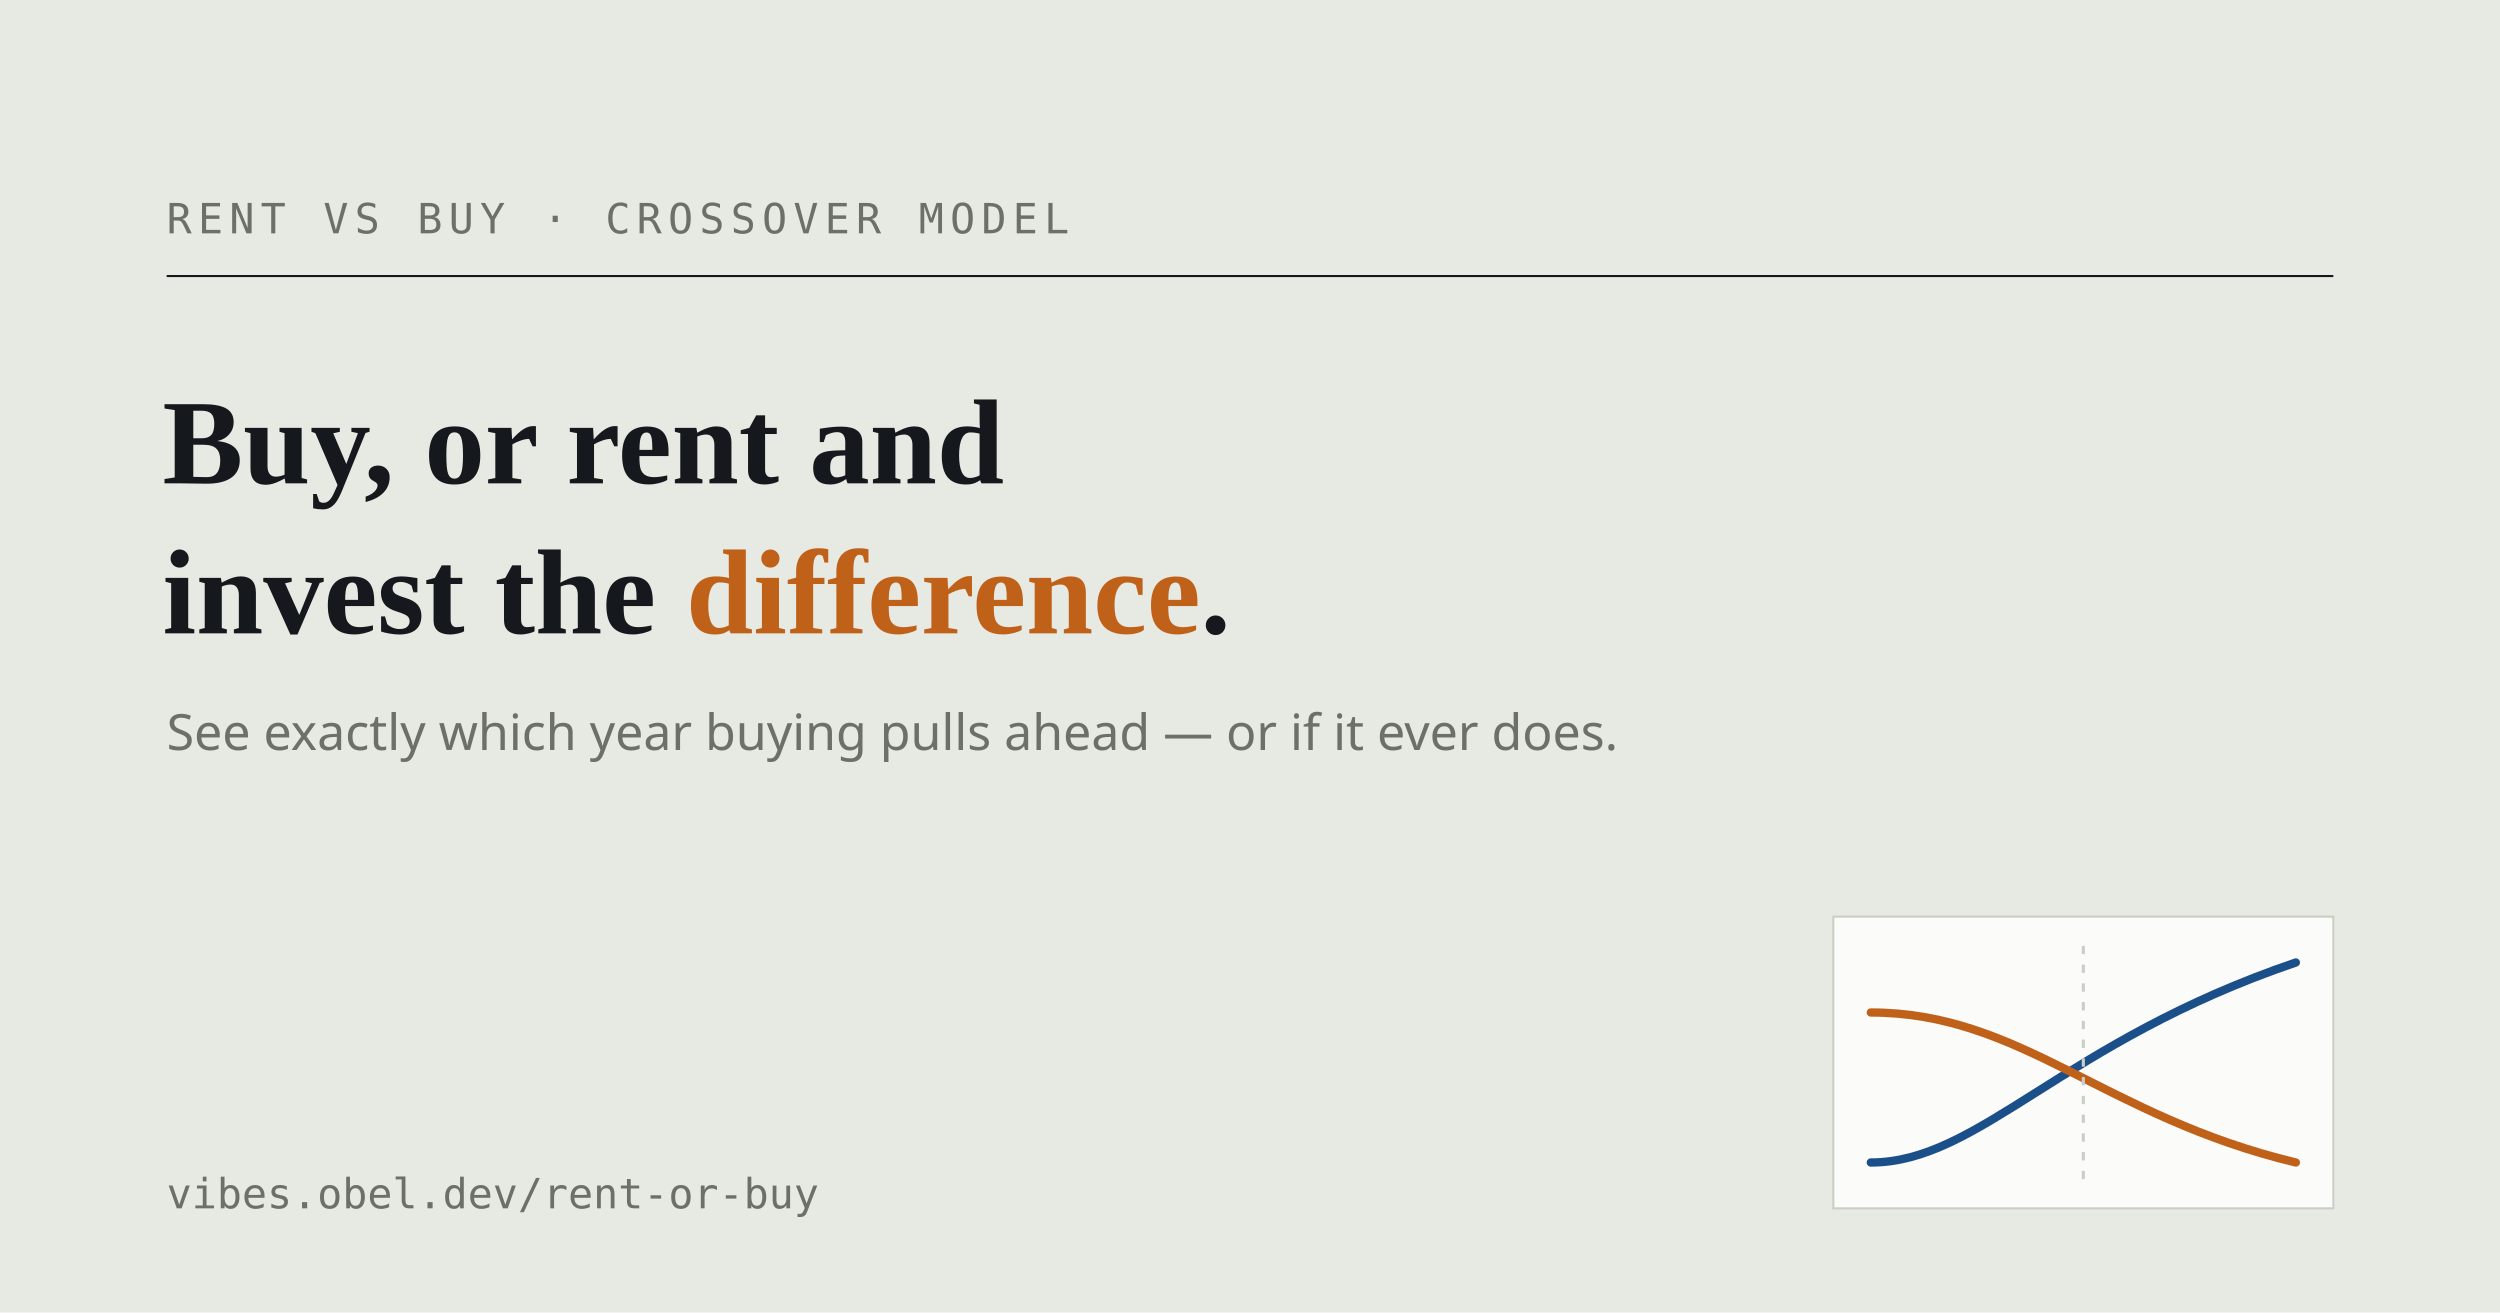
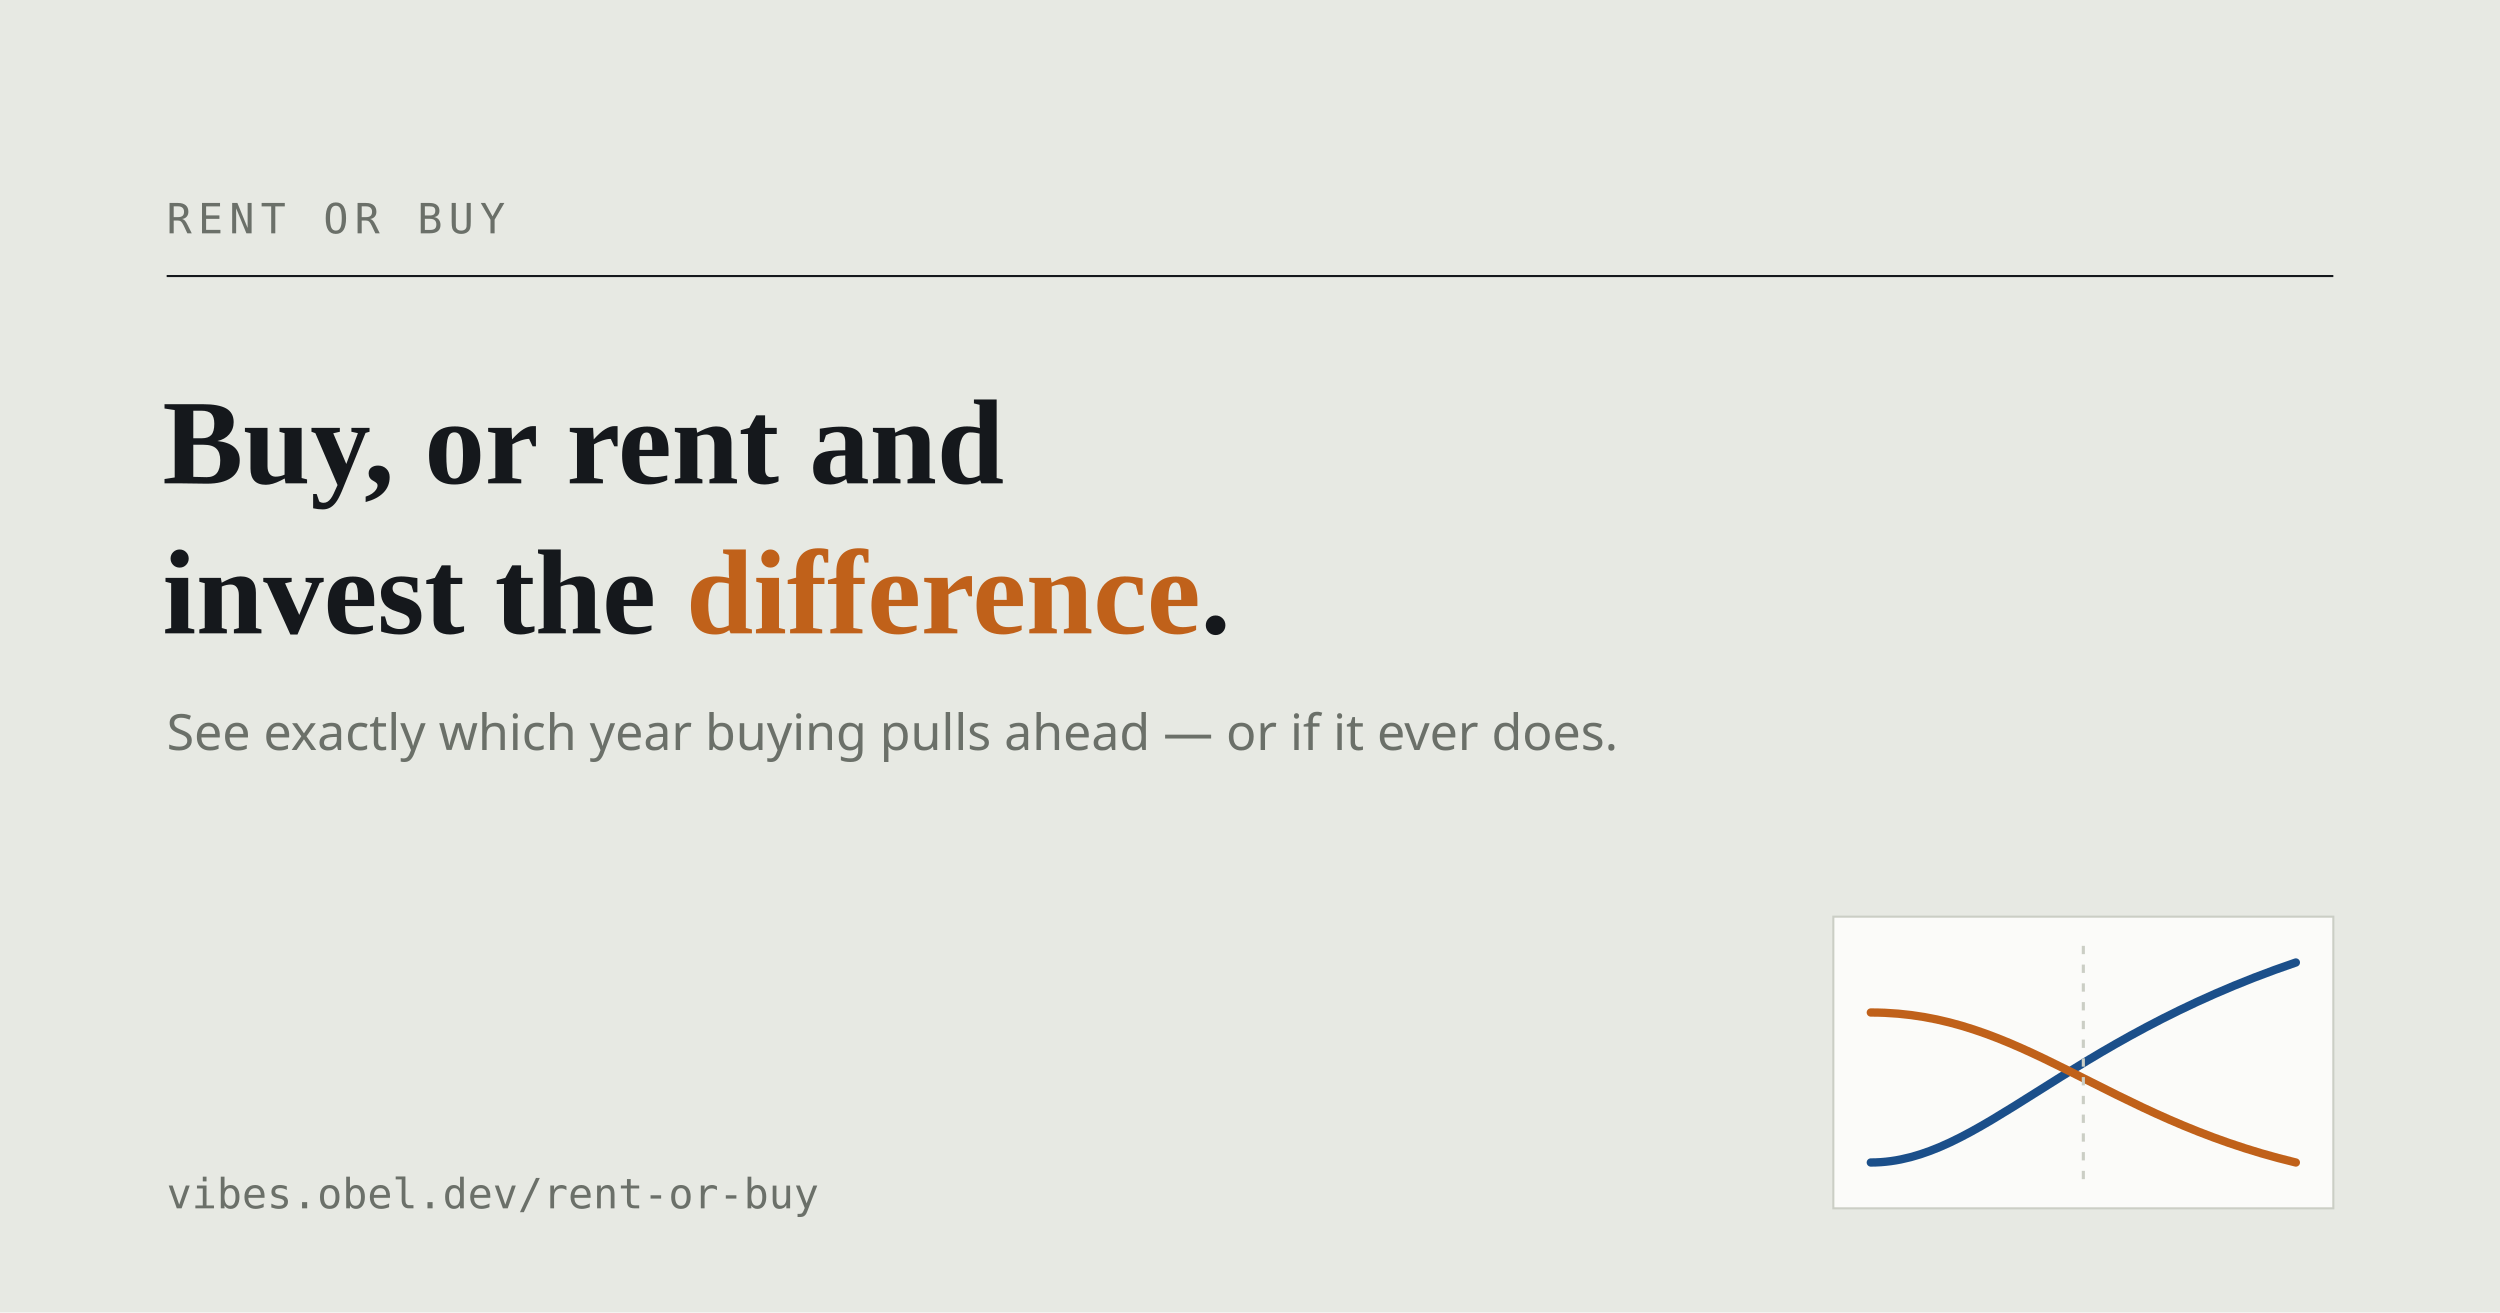
<svg xmlns="http://www.w3.org/2000/svg" viewBox="0 0 1200 630" width="1200" height="630">
  <rect width="1200" height="630" fill="#E7E9E3" />
-   <text x="80" y="112" font-family="'IBM Plex Mono', ui-monospace, monospace" font-size="20" letter-spacing="3" fill="#6B7069">RENT VS BUY · CROSSOVER MODEL</text>
+   <text x="80" y="112" font-family="'IBM Plex Mono', ui-monospace, monospace" font-size="20" letter-spacing="3" fill="#6B7069">RENT OR BUY</text>
  <rect x="80" y="132" width="1040" height="1" fill="#15181C" />
  <text x="78" y="232" font-family="Georgia, 'Times New Roman', serif" font-size="58" font-weight="600" fill="#15181C">Buy, or rent and</text>
  <text x="78" y="304" font-family="Georgia, 'Times New Roman', serif" font-size="58" font-weight="600" fill="#15181C">invest the <tspan fill="#C0611A">difference</tspan>.</text>
  <text x="80" y="360" font-family="'IBM Plex Sans', system-ui, sans-serif" font-size="24" fill="#6B7069">See exactly which year buying pulls ahead — or if it ever does.</text>
  <g transform="translate(880,440)">
    <rect width="240" height="140" fill="#FBFBF9" stroke="#CBCEC5" />
    <path d="M18 118 C 70 118, 110 60, 222 22" fill="none" stroke="#1B4F8A" stroke-width="4" stroke-linecap="round" />
    <path d="M18 46 C 90 46, 130 96, 222 118" fill="none" stroke="#C0611A" stroke-width="4" stroke-linecap="round" />
    <line x1="120" y1="14" x2="120" y2="126" stroke="#CBCEC5" stroke-width="1.5" stroke-dasharray="4 5" />
  </g>
  <text x="80" y="580" font-family="'IBM Plex Mono', ui-monospace, monospace" font-size="20" fill="#6B7069">vibes.obel.dev/rent-or-buy</text>
</svg>
